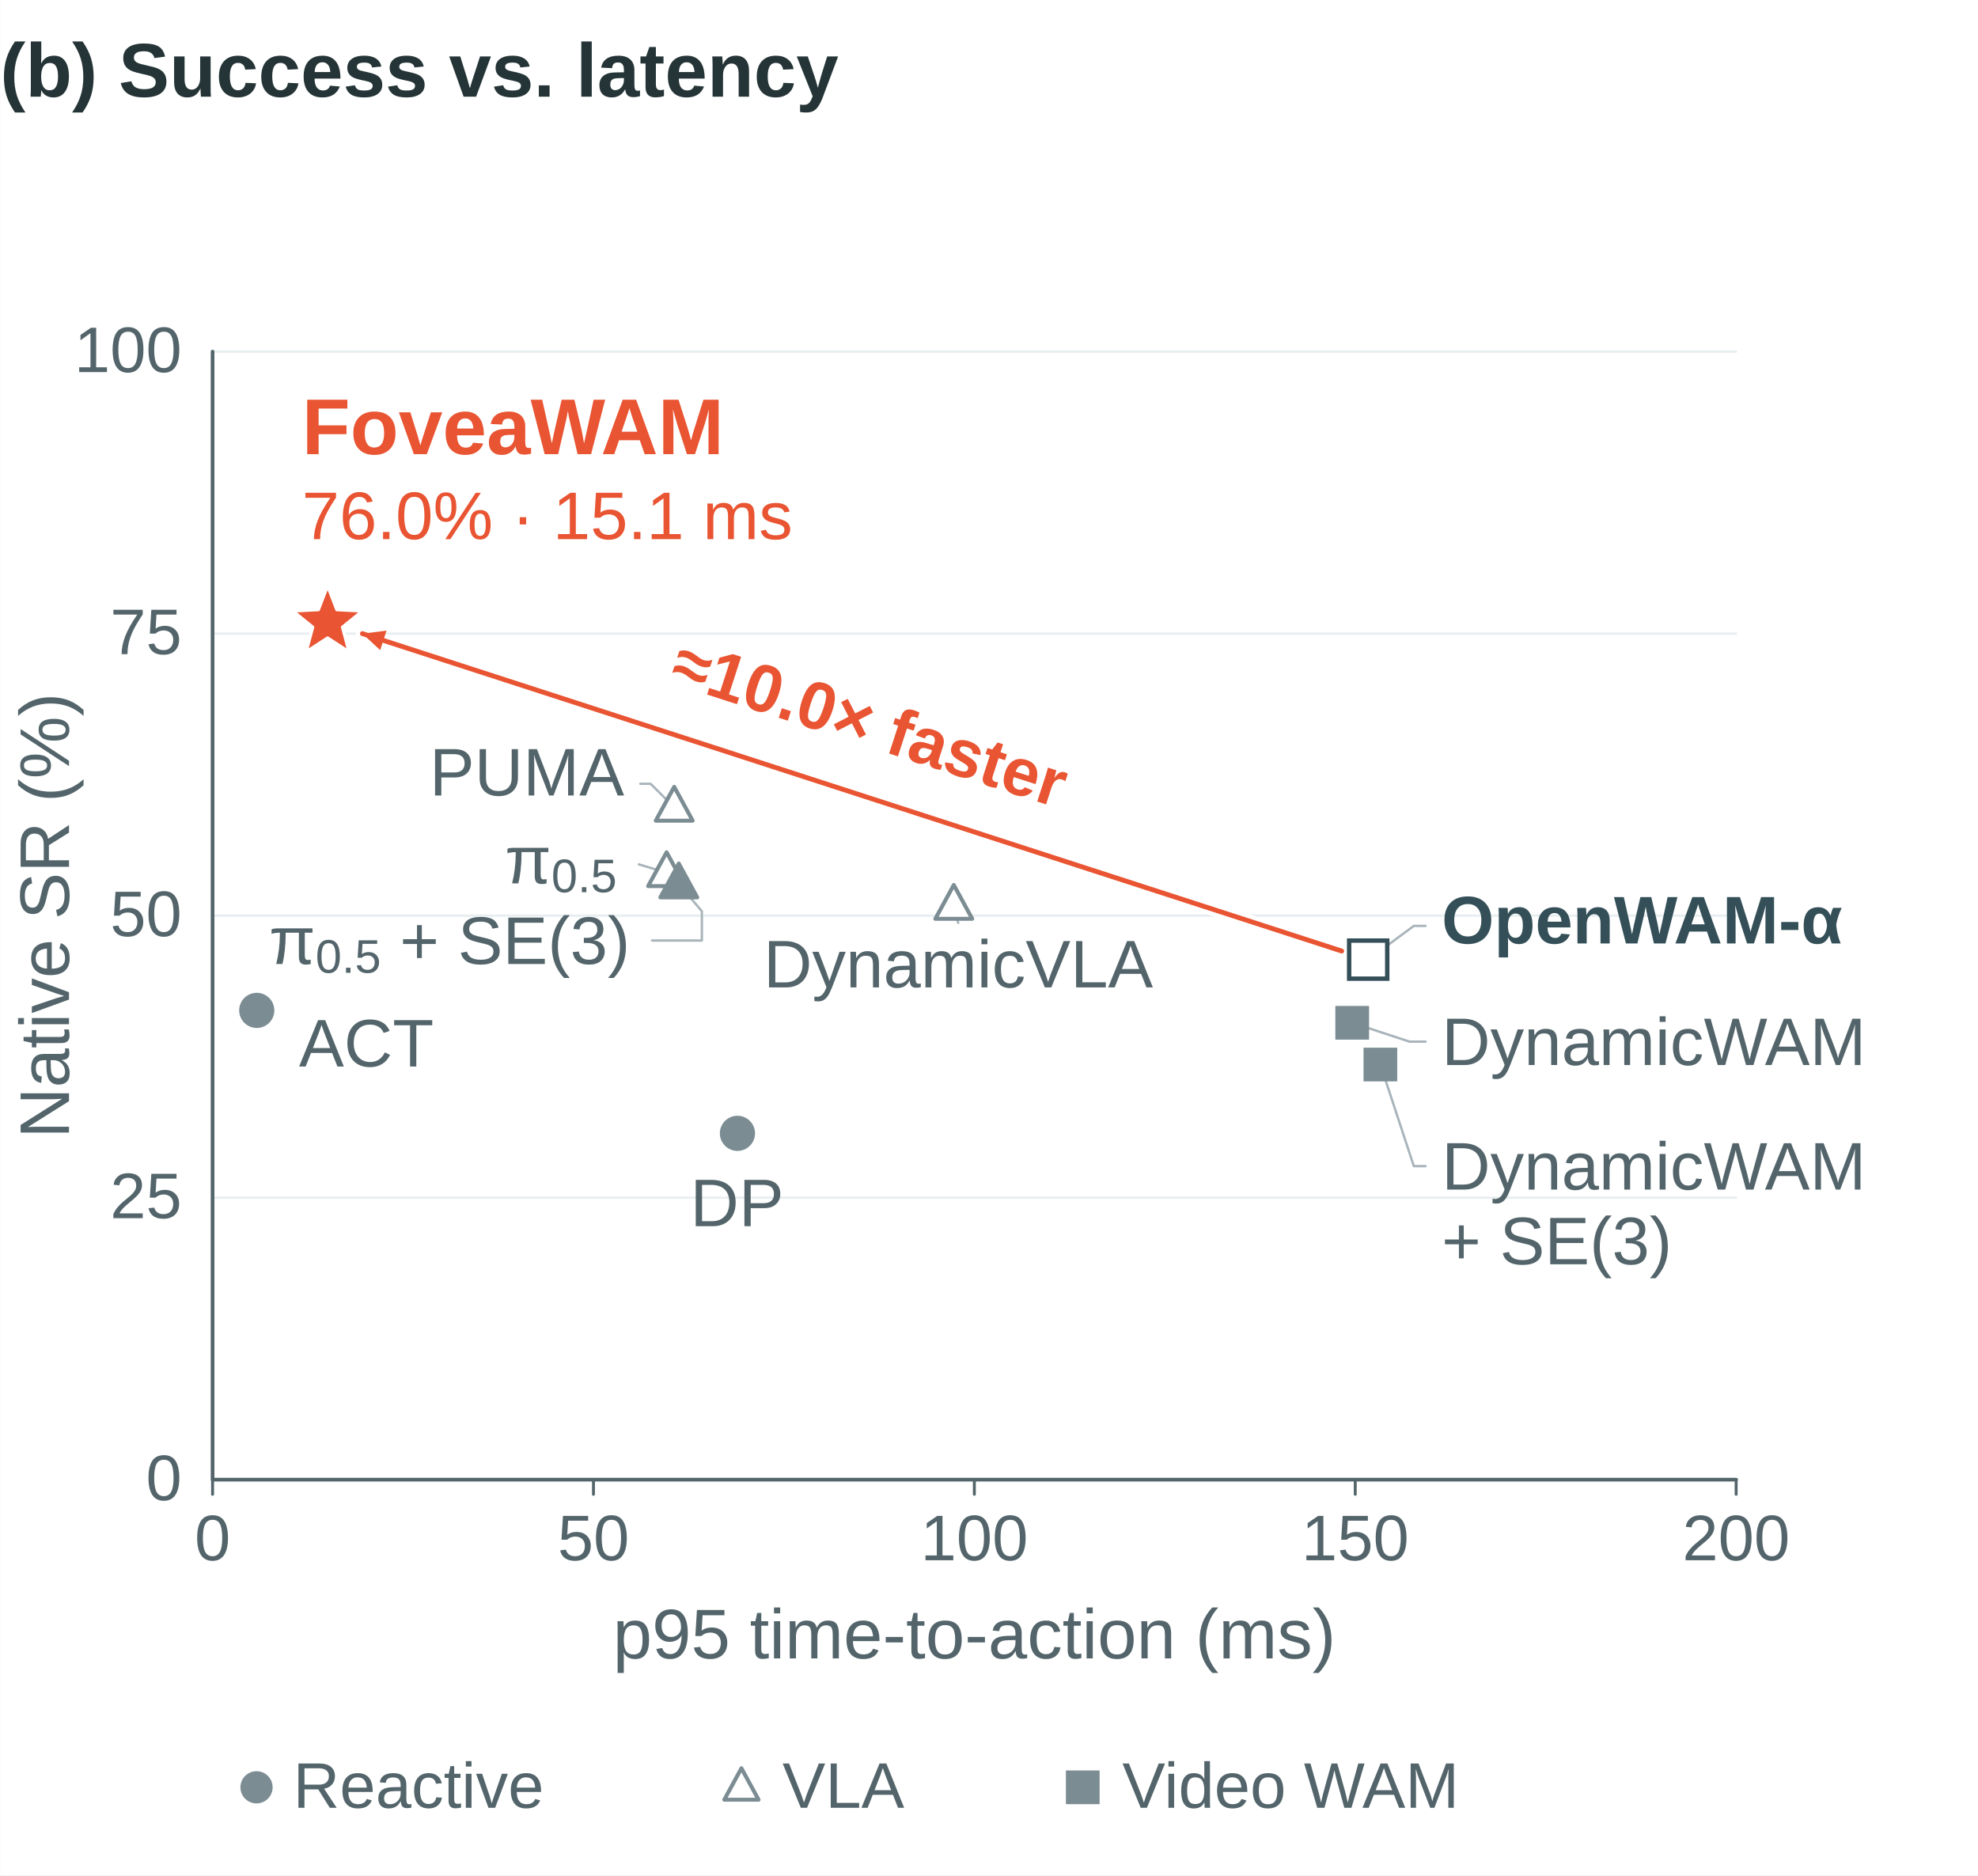
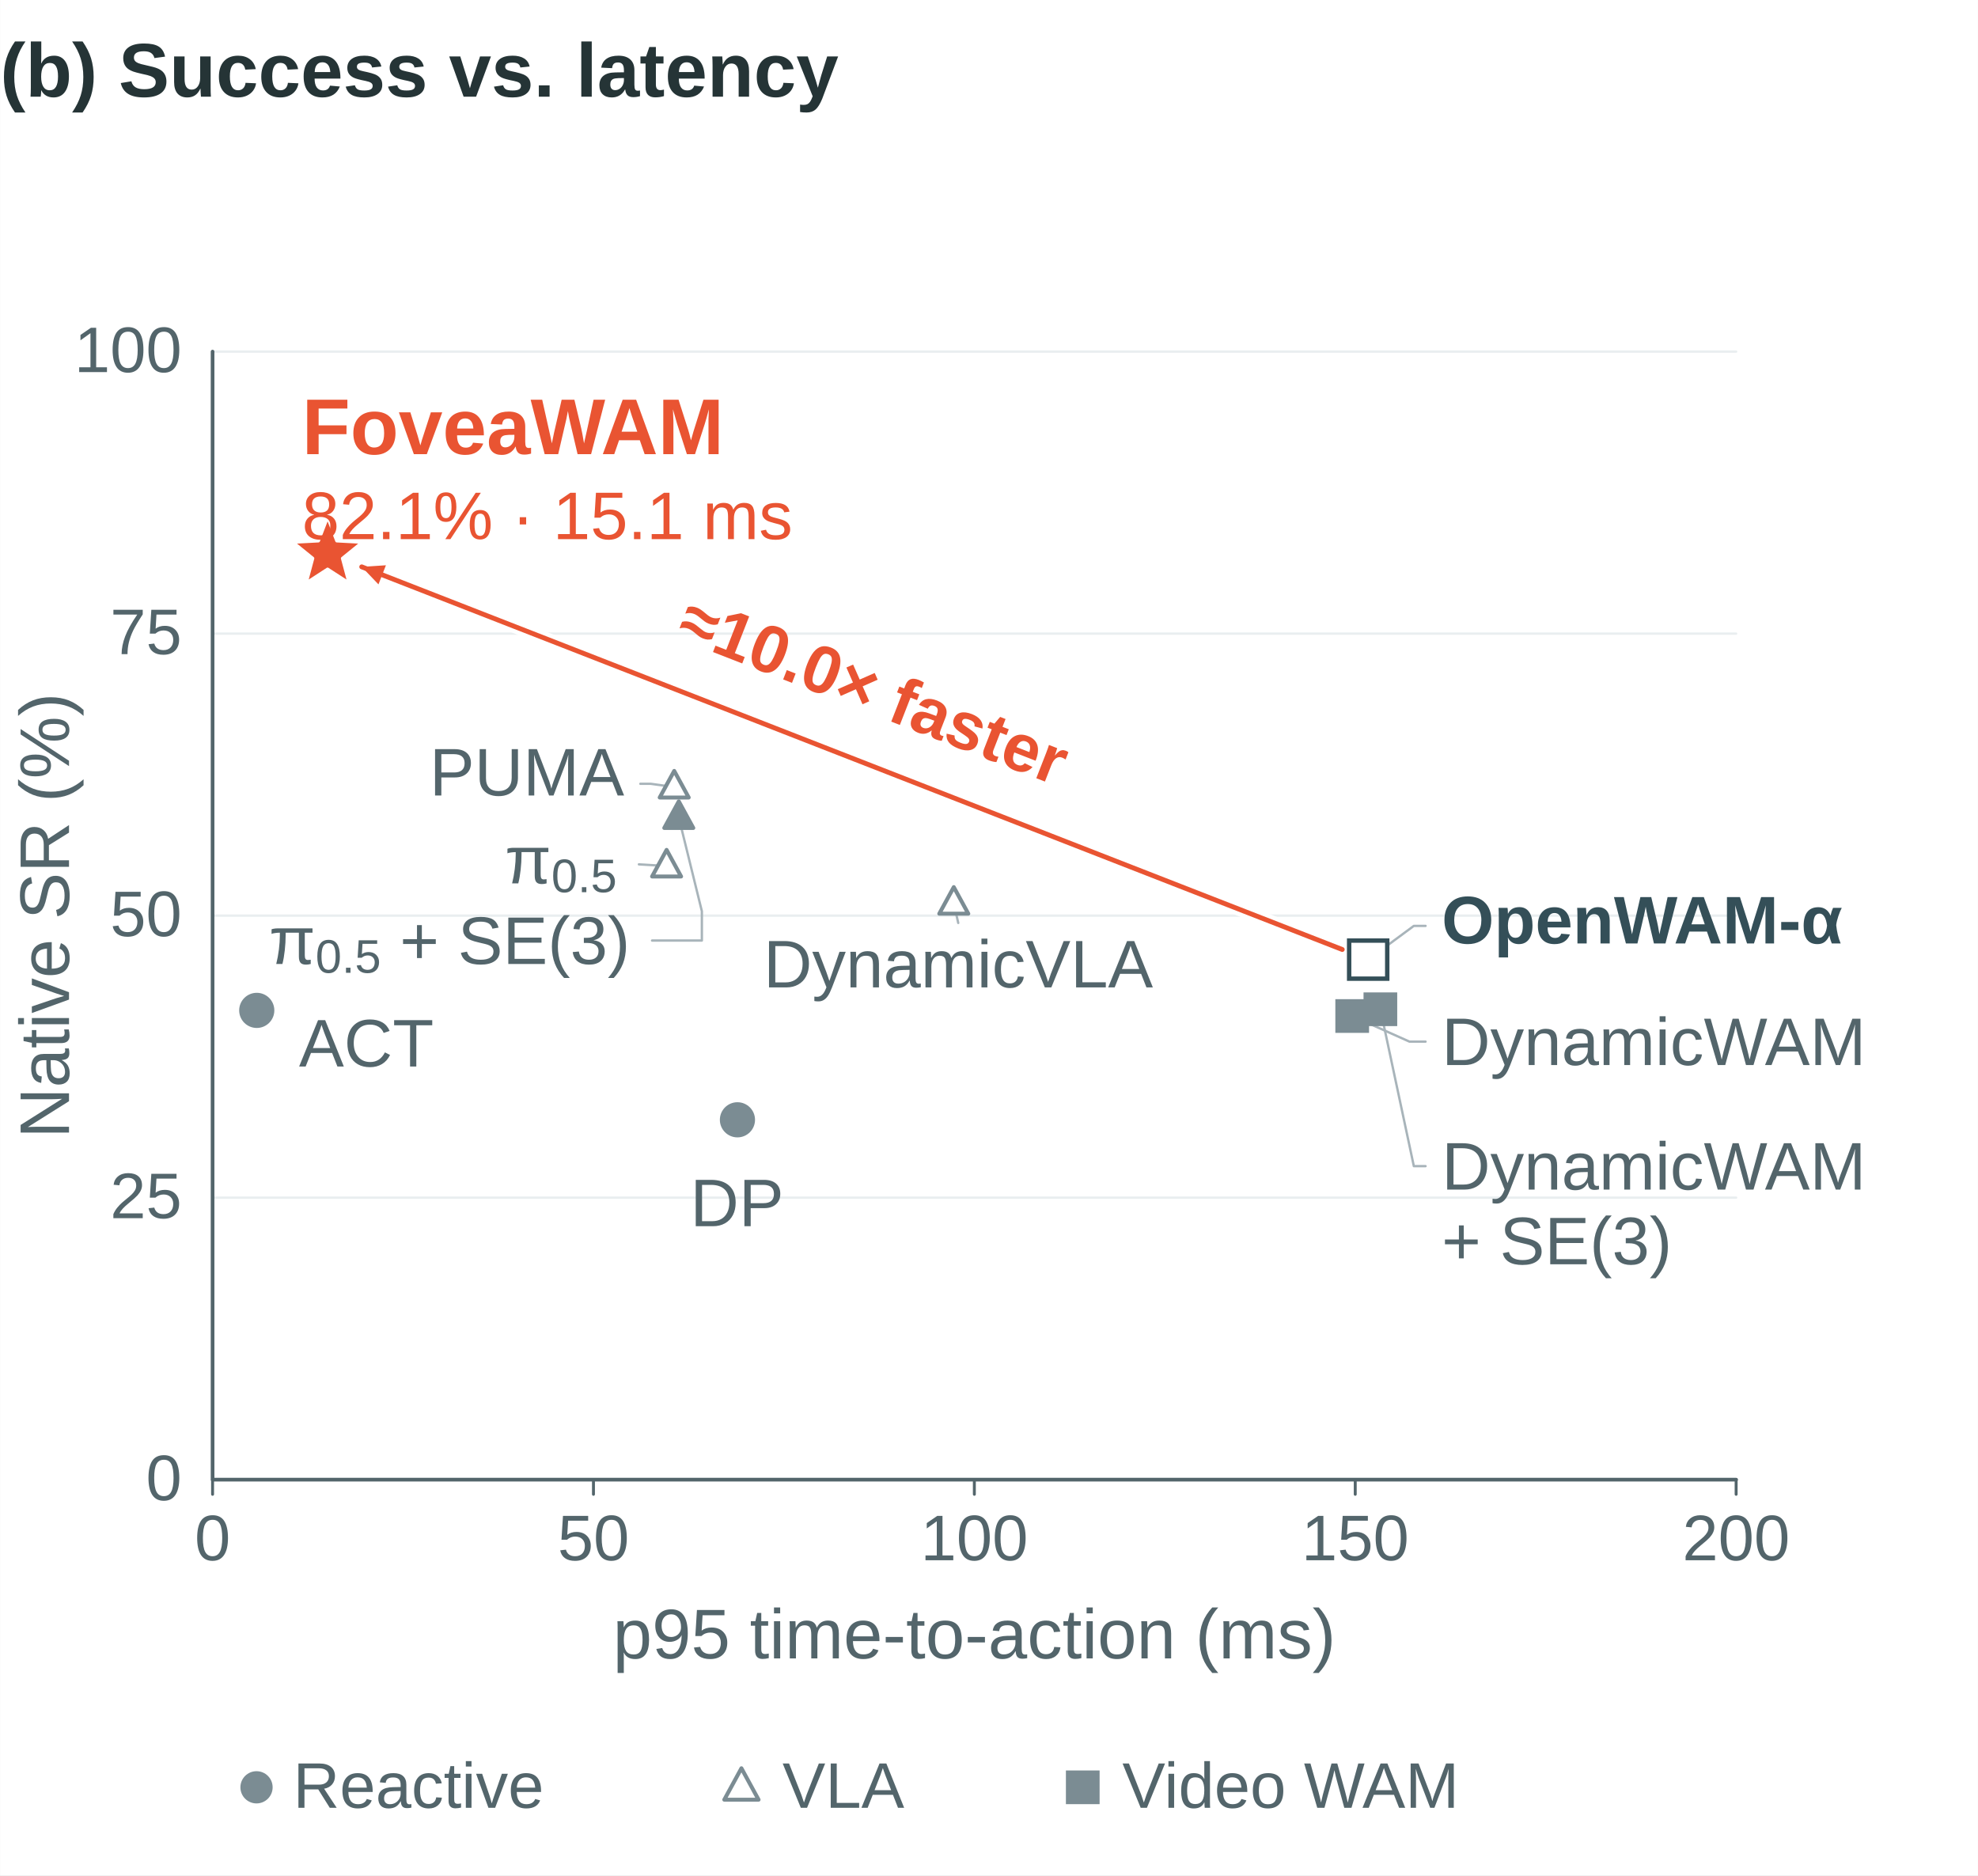
<svg xmlns="http://www.w3.org/2000/svg" width="3.25in" height="3.081in" viewBox="0 0 1350 1280" role="img" font-family="Arial,sans-serif">
  <rect width="1350" height="1280" fill="white" />
  <g id="B_Native_Success_Latency">
    <text x="0.000" y="66.000" font-size="52" fill="#253436" font-weight="700" text-anchor="start">(b) Success vs. latency</text>
    <path d="M145.000,1010.000 L1185.000,1010.000" fill="none" stroke="#E9EEF0" stroke-width="1.6" stroke-linecap="round" stroke-linejoin="round" />
    <text x="124.000" y="1024.000" font-size="44" fill="#53656B" font-weight="400" text-anchor="end">0</text>
    <path d="M145.000,817.500 L1185.000,817.500" fill="none" stroke="#E9EEF0" stroke-width="1.6" stroke-linecap="round" stroke-linejoin="round" />
    <text x="124.000" y="831.500" font-size="44" fill="#53656B" font-weight="400" text-anchor="end">25</text>
    <path d="M145.000,625.000 L1185.000,625.000" fill="none" stroke="#E9EEF0" stroke-width="1.6" stroke-linecap="round" stroke-linejoin="round" />
    <text x="124.000" y="639.000" font-size="44" fill="#53656B" font-weight="400" text-anchor="end">50</text>
    <path d="M145.000,432.500 L1185.000,432.500" fill="none" stroke="#E9EEF0" stroke-width="1.6" stroke-linecap="round" stroke-linejoin="round" />
    <text x="124.000" y="446.500" font-size="44" fill="#53656B" font-weight="400" text-anchor="end">75</text>
    <path d="M145.000,240.000 L1185.000,240.000" fill="none" stroke="#E9EEF0" stroke-width="1.6" stroke-linecap="round" stroke-linejoin="round" />
    <text x="124.000" y="254.000" font-size="44" fill="#53656B" font-weight="400" text-anchor="end">100</text>
    <path d="M145.000,240.000 L145.000,1010.000 L1185.000,1010.000" fill="none" stroke="#53656B" stroke-width="2.5" stroke-linecap="round" stroke-linejoin="round" />
    <path d="M145.000,1010.000 L145.000,1020.000" fill="none" stroke="#53656B" stroke-width="2" stroke-linecap="round" stroke-linejoin="round" />
    <text x="145.000" y="1065.000" font-size="44" fill="#53656B" font-weight="400" text-anchor="middle">0</text>
    <path d="M405.000,1010.000 L405.000,1020.000" fill="none" stroke="#53656B" stroke-width="2" stroke-linecap="round" stroke-linejoin="round" />
    <text x="405.000" y="1065.000" font-size="44" fill="#53656B" font-weight="400" text-anchor="middle">50</text>
    <path d="M665.000,1010.000 L665.000,1020.000" fill="none" stroke="#53656B" stroke-width="2" stroke-linecap="round" stroke-linejoin="round" />
    <text x="665.000" y="1065.000" font-size="44" fill="#53656B" font-weight="400" text-anchor="middle">100</text>
    <path d="M925.000,1010.000 L925.000,1020.000" fill="none" stroke="#53656B" stroke-width="2" stroke-linecap="round" stroke-linejoin="round" />
    <text x="925.000" y="1065.000" font-size="44" fill="#53656B" font-weight="400" text-anchor="middle">150</text>
    <path d="M1185.000,1010.000 L1185.000,1020.000" fill="none" stroke="#53656B" stroke-width="2" stroke-linecap="round" stroke-linejoin="round" />
    <text x="1185.000" y="1065.000" font-size="44" fill="#53656B" font-weight="400" text-anchor="middle">200</text>
    <text x="47.000" y="625.000" font-size="48" fill="#53656B" font-weight="400" text-anchor="middle" transform="rotate(-90 47 625)">Native SR (%)</text>
    <text x="665.000" y="1132.000" font-size="48" fill="#53656B" font-weight="400" text-anchor="middle">p95 time-to-action (ms)</text>
-     <path d="M454.920,595.740 L436.000,590.000" fill="none" stroke="#A8B4BA" stroke-width="1.6" stroke-linecap="round" stroke-linejoin="round" />
-     <path d="M463.240,603.440 L479.000,622.000 L479.000,642.000 L445.000,642.000" fill="none" stroke="#A8B4BA" stroke-width="1.6" stroke-linecap="round" stroke-linejoin="round" />
-     <path d="M650.960,618.070 L654.000,630.000" fill="none" stroke="#A8B4BA" stroke-width="1.6" stroke-linecap="round" stroke-linejoin="round" />
-     <path d="M460.120,551.080 L444.000,535.000 L437.000,535.000" fill="none" stroke="#A8B4BA" stroke-width="1.6" stroke-linecap="round" stroke-linejoin="round" />
+     <path d="M454.920,591.120 L436.000,590.000" fill="none" stroke="#A8B4BA" stroke-width="1.6" stroke-linecap="round" stroke-linejoin="round" />
+     <path d="M463.240,558.010 L479.000,622.000 L479.000,642.000 L445.000,642.000" fill="none" stroke="#A8B4BA" stroke-width="1.6" stroke-linecap="round" stroke-linejoin="round" />
+     <path d="M650.960,616.530 L654.000,630.000" fill="none" stroke="#A8B4BA" stroke-width="1.6" stroke-linecap="round" stroke-linejoin="round" />
+     <path d="M460.120,537.220 L444.000,535.000 L437.000,535.000" fill="none" stroke="#A8B4BA" stroke-width="1.6" stroke-linecap="round" stroke-linejoin="round" />
    <path d="M933.840,655.030 L965.000,632.000 L973.000,632.000" fill="none" stroke="#A8B4BA" stroke-width="1.6" stroke-linecap="round" stroke-linejoin="round" />
-     <path d="M922.920,698.150 L962.000,711.000 L973.000,711.000" fill="none" stroke="#A8B4BA" stroke-width="1.6" stroke-linecap="round" stroke-linejoin="round" />
-     <path d="M942.160,726.640 L965.000,796.000 L973.000,796.000" fill="none" stroke="#A8B4BA" stroke-width="1.6" stroke-linecap="round" stroke-linejoin="round" />
-     <path d="M915.766,649.172 L247.302,432.508" fill="none" stroke="white" stroke-width="9" stroke-linecap="round" stroke-linejoin="round" />
-     <path d="M915.766,649.172 L247.302,432.508" fill="none" stroke="#E95432" stroke-width="3.3" stroke-linecap="round" stroke-linejoin="round" />
-     <path d="M247.302,432.508 L263.729,430.474 L259.413,443.792 Z" fill="#E95432" stroke="#E95432" stroke-width="0" stroke-linecap="round" stroke-linejoin="round" />
-     <text x="588.855" y="508.523" font-size="46" fill="#E95432" font-weight="700" text-anchor="middle" transform="rotate(17.95863 588.8549 508.5228)">≈10.0× faster</text>
+     <path d="M922.920,693.530 L962.000,711.000 L973.000,711.000" fill="none" stroke="#A8B4BA" stroke-width="1.6" stroke-linecap="round" stroke-linejoin="round" />
+     <path d="M942.160,688.910 L965.000,796.000 L973.000,796.000" fill="none" stroke="#A8B4BA" stroke-width="1.6" stroke-linecap="round" stroke-linejoin="round" />
+     <path d="M916.140,648.123 L246.809,386.919" fill="none" stroke="white" stroke-width="9" stroke-linecap="round" stroke-linejoin="round" />
+     <path d="M916.140,648.123 L246.809,386.919" fill="none" stroke="#E95432" stroke-width="3.3" stroke-linecap="round" stroke-linejoin="round" />
+     <path d="M246.809,386.919 L263.328,385.851 L258.238,398.893 Z" fill="#E95432" stroke="#E95432" stroke-width="0" stroke-linecap="round" stroke-linejoin="round" />
+     <text x="590.677" y="485.688" font-size="46" fill="#E95432" font-weight="700" text-anchor="middle" transform="rotate(21.31805 590.677 485.688)">≈10.0× faster</text>
    <circle cx="175.160" cy="689.680" r="12" fill="#7B8C93" />
    <text x="204.000" y="728.000" font-size="46" fill="#53656B" font-weight="400" text-anchor="start">ACT</text>
-     <circle cx="503.280" cy="773.610" r="12" fill="#7B8C93" />
+     <circle cx="503.280" cy="764.370" r="12" fill="#7B8C93" />
    <text x="503.000" y="837.000" font-size="46" fill="#53656B" font-weight="400" text-anchor="middle">DP</text>
-     <path d="M454.920,581.740 L467.520,604.840 L442.320,604.840 Z" fill="white" stroke="#7B8C93" stroke-width="2.7" stroke-linecap="round" stroke-linejoin="round" />
+     <path d="M454.920,580.120 L464.820,598.270 L445.020,598.270 Z" fill="white" stroke="#7B8C93" stroke-width="2.7" stroke-linecap="round" stroke-linejoin="round" />
    <text x="421.000" y="603.000" font-size="46" fill="#53656B" font-weight="400" text-anchor="end">π<tspan font-size="70%" baseline-shift="-6">0.5</tspan>
    </text>
-     <path d="M463.240,589.440 L475.840,612.540 L450.640,612.540 Z" fill="#7B8C93" stroke="#7B8C93" stroke-width="2.7" stroke-linecap="round" stroke-linejoin="round" />
+     <path d="M463.240,547.010 L473.140,565.160 L453.340,565.160 Z" fill="#7B8C93" stroke="#7B8C93" stroke-width="2.7" stroke-linecap="round" stroke-linejoin="round" />
    <text x="430.000" y="658.000" font-size="46" fill="#53656B" font-weight="400" text-anchor="end">π<tspan font-size="70%" baseline-shift="-6">0.5</tspan> + SE(3)</text>
-     <path d="M650.960,604.070 L663.560,627.170 L638.360,627.170 Z" fill="white" stroke="#7B8C93" stroke-width="2.7" stroke-linecap="round" stroke-linejoin="round" />
+     <path d="M650.960,605.530 L660.860,623.680 L641.060,623.680 Z" fill="white" stroke="#7B8C93" stroke-width="2.7" stroke-linecap="round" stroke-linejoin="round" />
    <text x="654.000" y="674.000" font-size="46" fill="#53656B" font-weight="400" text-anchor="middle">DynamicVLA</text>
-     <path d="M460.120,537.080 L472.720,560.180 L447.520,560.180 Z" fill="white" stroke="#7B8C93" stroke-width="2.7" stroke-linecap="round" stroke-linejoin="round" />
+     <path d="M460.120,526.220 L470.020,544.370 L450.220,544.370 Z" fill="white" stroke="#7B8C93" stroke-width="2.7" stroke-linecap="round" stroke-linejoin="round" />
    <text x="426.000" y="543.000" font-size="46" fill="#53656B" font-weight="400" text-anchor="end">PUMA</text>
    <rect x="920.840" y="642.030" width="26" height="26" fill="white" stroke="#344F58" stroke-width="3" />
    <text x="984.000" y="644.000" font-size="46" fill="#344F58" font-weight="700" text-anchor="start">OpenWAM-α</text>
-     <rect x="911.920" y="687.150" width="22" height="22" fill="#7B8C93" stroke="#7B8C93" stroke-width="1" />
+     <rect x="911.920" y="682.530" width="22" height="22" fill="#7B8C93" stroke="#7B8C93" stroke-width="1" />
    <text x="984.000" y="727.000" font-size="46" fill="#53656B" font-weight="400" text-anchor="start">DynamicWAM</text>
-     <rect x="931.160" y="715.640" width="22" height="22" fill="#7B8C93" stroke="#7B8C93" stroke-width="1" />
+     <rect x="931.160" y="677.910" width="22" height="22" fill="#7B8C93" stroke="#7B8C93" stroke-width="1" />
    <text x="984.000" y="812.000" font-size="46" fill="#53656B" font-weight="400" text-anchor="start">DynamicWAM</text>
    <text x="984.000" y="863.000" font-size="46" fill="#53656B" font-weight="400" text-anchor="start">+ SE(3)</text>
-     <path d="M223.520,399.800 L229.809,416.144 L247.296,417.075 L233.696,428.106 L238.215,445.025 L223.520,435.500 L208.825,445.025 L213.344,428.106 L199.744,417.075 L217.231,416.144 Z" fill="#E95432" stroke="white" stroke-width="2.2" stroke-linecap="round" stroke-linejoin="round" />
+     <path d="M223.520,352.830 L229.809,369.174 L247.296,370.105 L233.696,381.136 L238.215,398.055 L223.520,388.530 L208.825,398.055 L213.344,381.136 L199.744,370.105 L217.231,369.174 Z" fill="#E95432" stroke="white" stroke-width="2.2" stroke-linecap="round" stroke-linejoin="round" />
    <text x="206.000" y="310.000" font-size="54" fill="#E95432" font-weight="700" text-anchor="start">FoveaWAM</text>
-     <text x="206.000" y="368.000" font-size="46" fill="#E95432" font-weight="400" text-anchor="start">76.0% · 15.1 ms</text>
+     <text x="206.000" y="368.000" font-size="46" fill="#E95432" font-weight="400" text-anchor="start">82.1% · 15.1 ms</text>
    <circle cx="175.000" cy="1220.000" r="11" fill="#7B8C93" />
    <text x="200.000" y="1234.000" font-size="44" fill="#53656B" font-weight="400" text-anchor="start">Reactive</text>
    <path d="M506.000,1207.000 L517.700,1228.450 L494.300,1228.450 Z" fill="white" stroke="#7B8C93" stroke-width="2.7" stroke-linecap="round" stroke-linejoin="round" />
    <text x="534.000" y="1234.000" font-size="44" fill="#53656B" font-weight="400" text-anchor="start">VLA</text>
    <rect x="728.000" y="1209.000" width="22" height="22" fill="#7B8C93" stroke="#7B8C93" stroke-width="1" />
    <text x="766.000" y="1234.000" font-size="44" fill="#53656B" font-weight="400" text-anchor="start">Video WAM</text>
  </g>
</svg>
